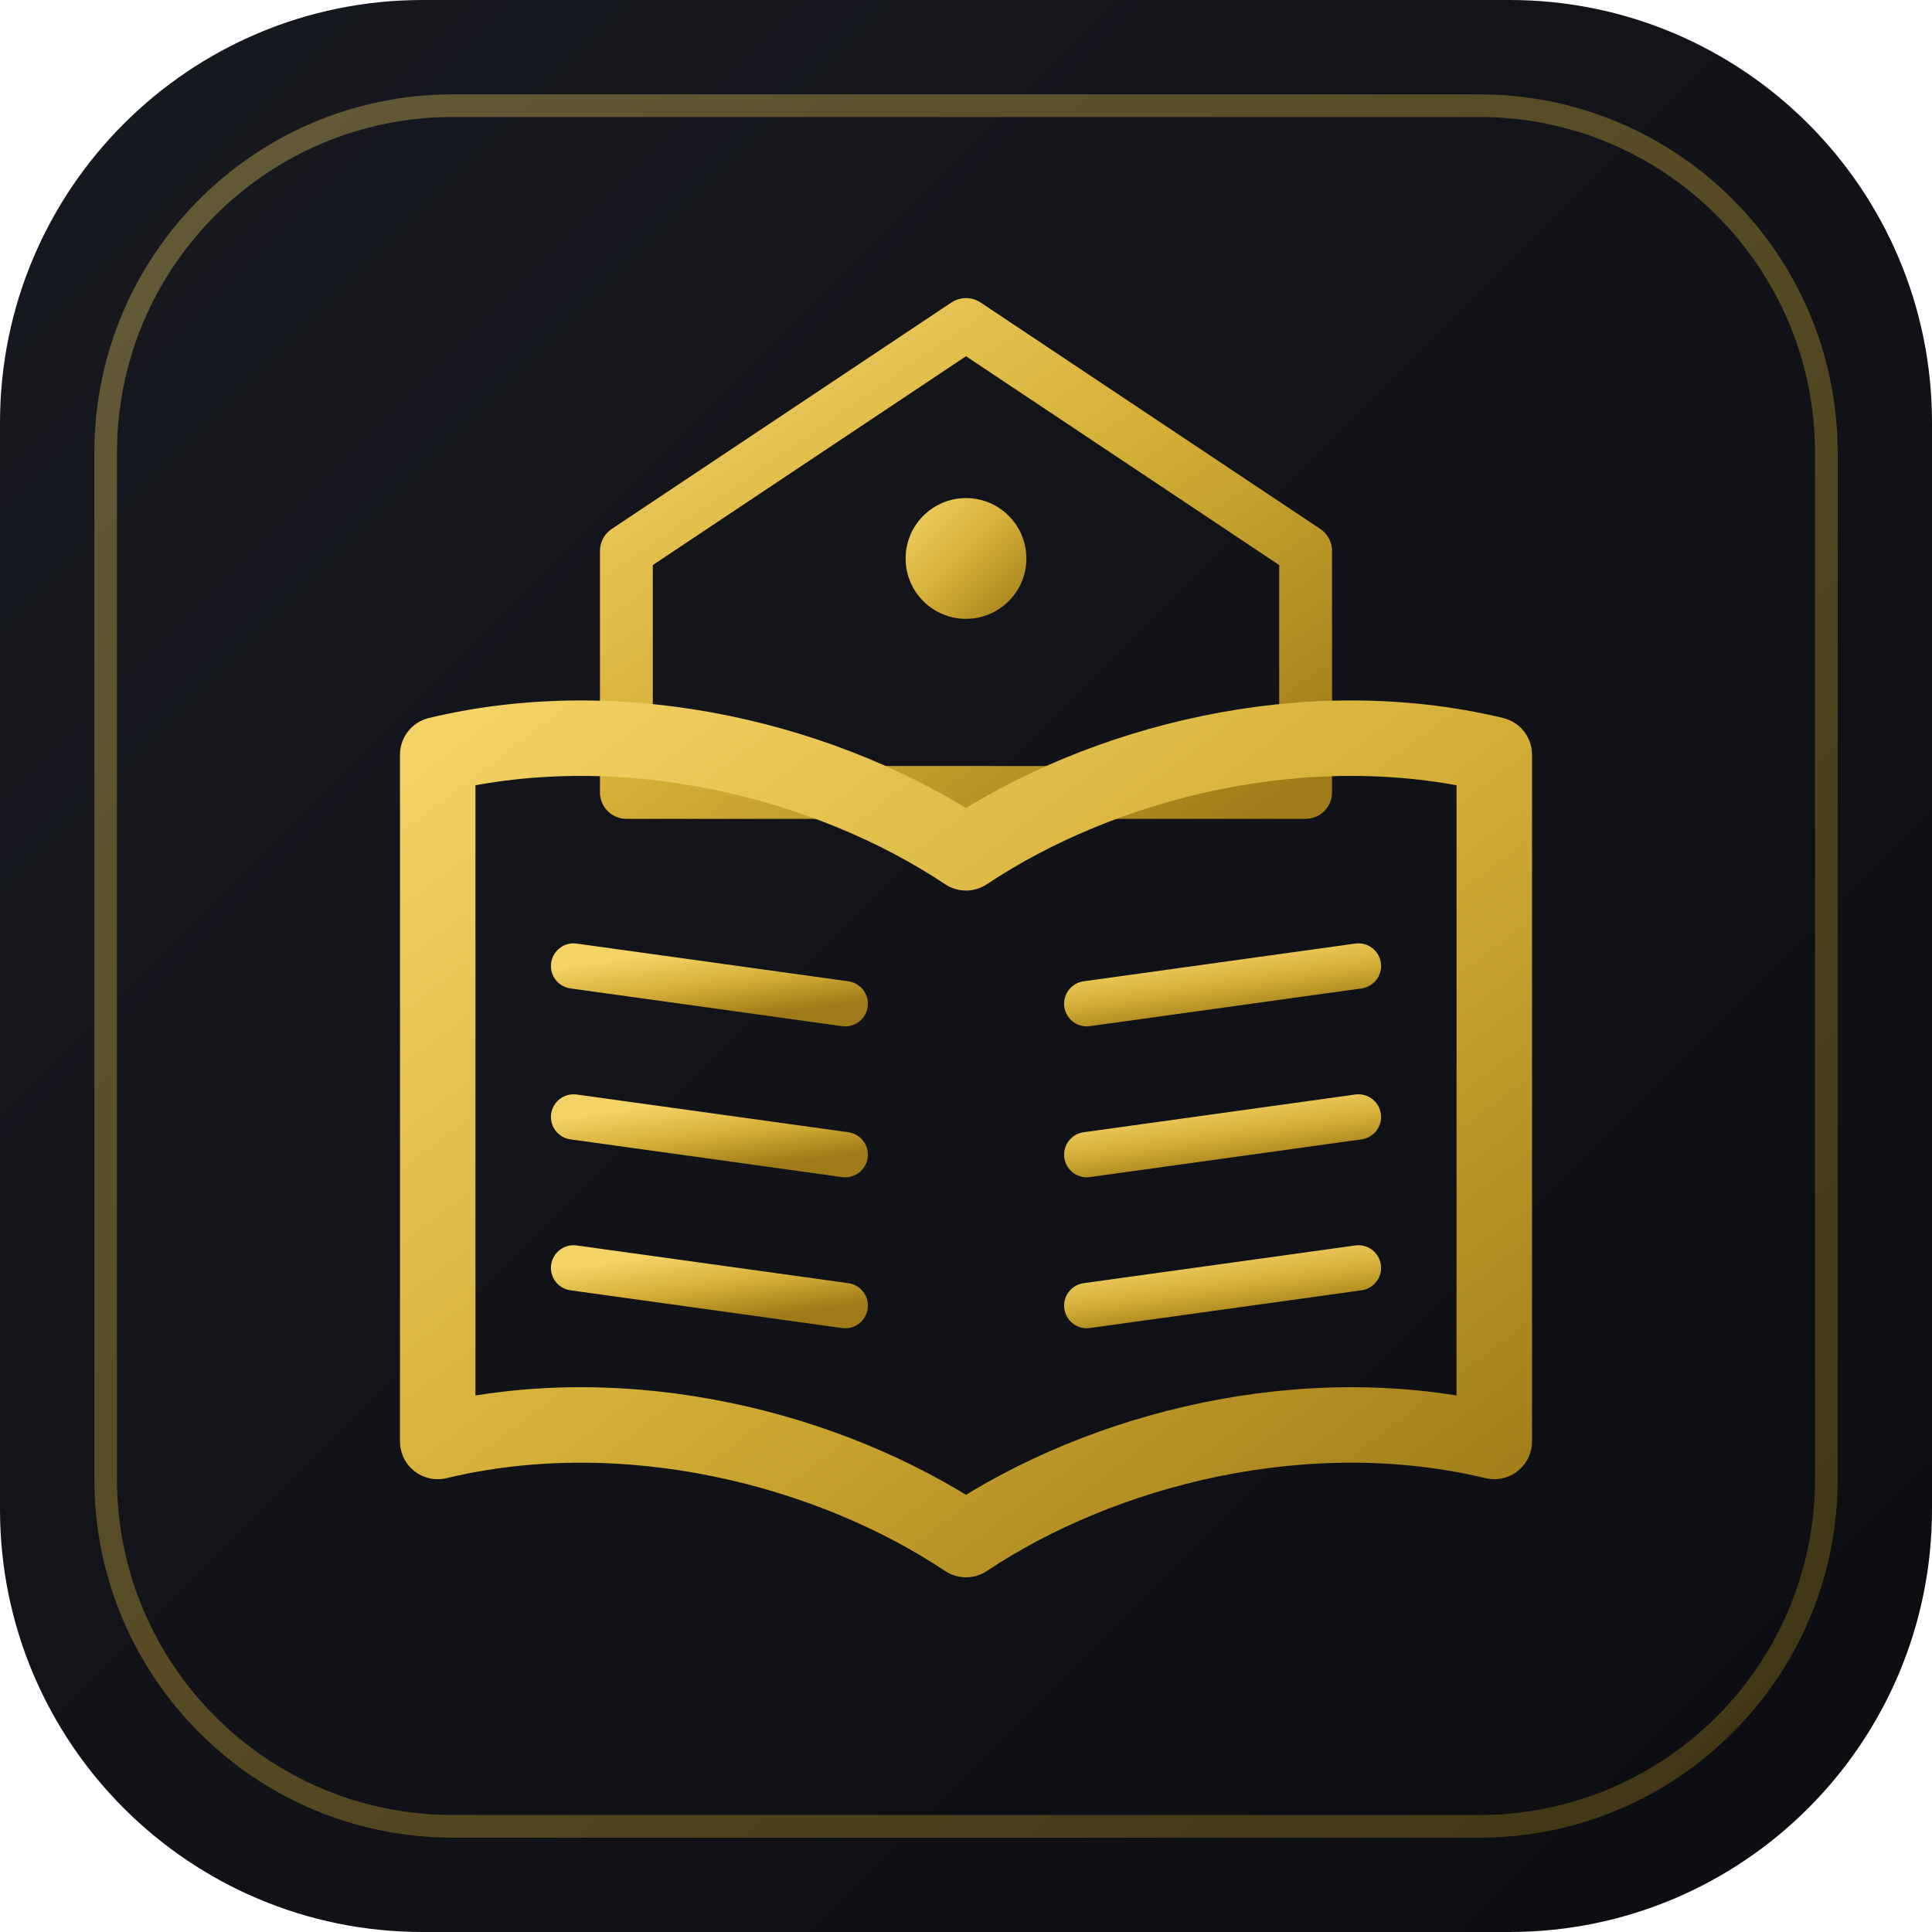
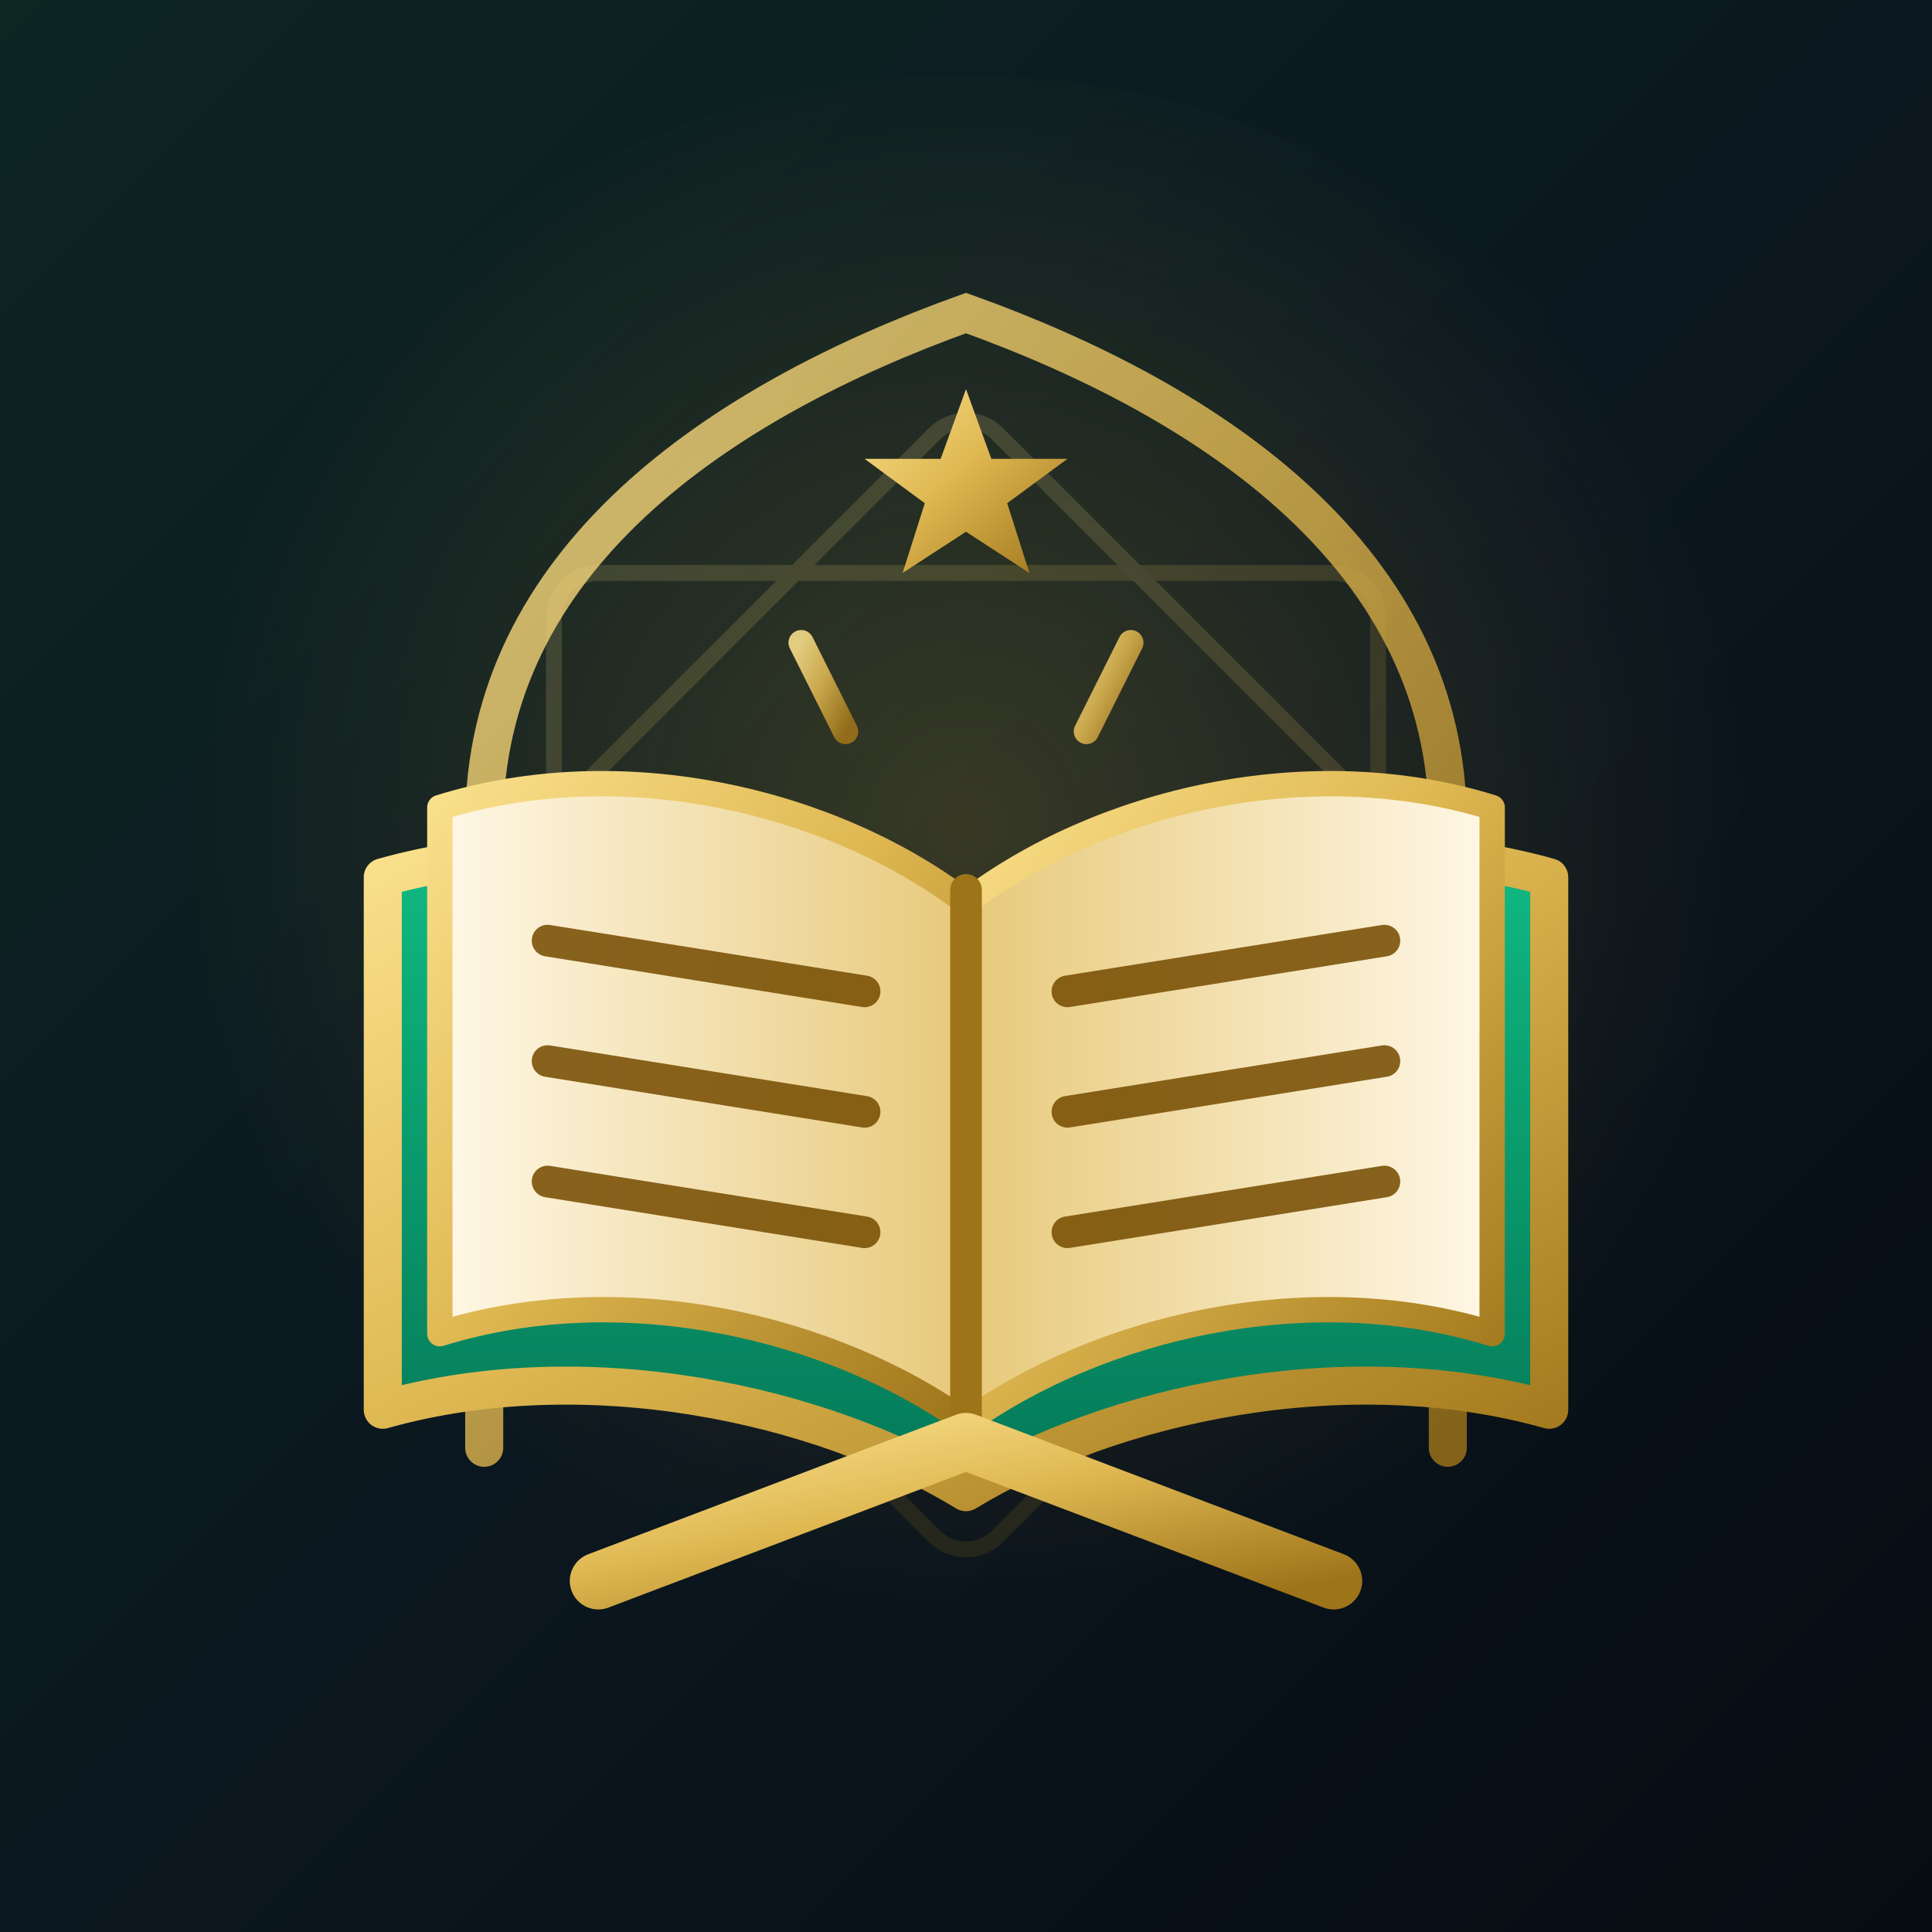
<svg xmlns="http://www.w3.org/2000/svg" viewBox="0 0 512 512" width="512" height="512">
  <defs>
-     <linearGradient id="bg" x1="0" y1="0" x2="1" y2="1">
-       <stop offset="0%" stop-color="#171920" />
-       <stop offset="100%" stop-color="#0c0d11" />
+     <linearGradient id="bgGrad" x1="0%" y1="0%" x2="100%" y2="100%">
+       <stop offset="0%" stop-color="#0d2622" />
+       <stop offset="50%" stop-color="#0b1720" />
+       <stop offset="100%" stop-color="#070c12" />
    </linearGradient>
-     <linearGradient id="gold" x1="0" y1="0" x2="1" y2="1">
-       <stop offset="0%" stop-color="#f3d266" />
-       <stop offset="50%" stop-color="#d4af37" />
-       <stop offset="100%" stop-color="#9e7b18" />
+     <linearGradient id="logoGold" x1="0%" y1="0%" x2="100%" y2="100%">
+       <stop offset="0%" stop-color="#fae08c" />
+       <stop offset="45%" stop-color="#dfb852" />
+       <stop offset="100%" stop-color="#9e7419" />
    </linearGradient>
+     <linearGradient id="logoEmerald" x1="0%" y1="0%" x2="0%" y2="100%">
+       <stop offset="0%" stop-color="#10b981" />
+       <stop offset="100%" stop-color="#047857" />
+     </linearGradient>
+     <linearGradient id="logoPageR" x1="0%" y1="0%" x2="100%" y2="0%">
+       <stop offset="0%" stop-color="#e7c97a" />
+       <stop offset="100%" stop-color="#fff8e7" />
+     </linearGradient>
+     <linearGradient id="logoPageL" x1="0%" y1="0%" x2="100%" y2="0%">
+       <stop offset="0%" stop-color="#fff8e7" />
+       <stop offset="100%" stop-color="#e7c97a" />
+     </linearGradient>
+     <radialGradient id="haloGrad" cx="50%" cy="45%" r="48%">
+       <stop offset="0%" stop-color="#d4af37" stop-opacity="0.22" />
+       <stop offset="100%" stop-color="#d4af37" stop-opacity="0" />
+     </radialGradient>
  </defs>
-   <rect width="512" height="512" rx="112" fill="url(#bg)" />
-   <rect x="28" y="28" width="456" height="456" rx="92" fill="none" stroke="url(#gold)" stroke-width="6" stroke-opacity="0.35" />
-   <path d="M256 86 L346 146 L346 210 L166 210 L166 146 Z" fill="none" stroke="url(#gold)" stroke-width="14" stroke-linejoin="round" />
-   <circle cx="256" cy="148" r="16" fill="url(#gold)" />
-   <path d="M116 200 C166 188, 220 202, 256 226 C292 202, 346 188, 396 200 L396 382 C346 370, 292 384, 256 408 C220 384, 166 370, 116 382 Z" fill="none" stroke="url(#gold)" stroke-width="20" stroke-linejoin="round" />
-   <line x1="256" y1="226" x2="256" y2="408" stroke="url(#gold)" stroke-width="16" stroke-linecap="round" />
-   <line x1="152" y1="256" x2="224" y2="266" stroke="url(#gold)" stroke-width="12" stroke-linecap="round" />
-   <line x1="152" y1="296" x2="224" y2="306" stroke="url(#gold)" stroke-width="12" stroke-linecap="round" />
-   <line x1="152" y1="336" x2="224" y2="346" stroke="url(#gold)" stroke-width="12" stroke-linecap="round" />
-   <line x1="360" y1="256" x2="288" y2="266" stroke="url(#gold)" stroke-width="12" stroke-linecap="round" />
-   <line x1="360" y1="296" x2="288" y2="306" stroke="url(#gold)" stroke-width="12" stroke-linecap="round" />
-   <line x1="360" y1="336" x2="288" y2="346" stroke="url(#gold)" stroke-width="12" stroke-linecap="round" />
+   <rect width="512" height="512" fill="url(#bgGrad)" />
+   <circle cx="256" cy="240" r="220" fill="url(#haloGrad)" />
+   <g transform="translate(256, 256) scale(0.84) translate(-256, -250)">
+     <g opacity="0.16" stroke="url(#logoGold)" stroke-width="5" fill="none">
+       <rect x="126" y="126" width="260" height="260" rx="14" />
+       <rect x="126" y="126" width="260" height="260" rx="14" transform="rotate(45 256 256)" />
+     </g>
+     <path d="M104 402 L104 205 C104 122 178 72 256 44 C334 72 408 122 408 205 L408 402" fill="none" stroke="url(#logoGold)" stroke-width="12" stroke-linecap="round" opacity="0.82" />
+     <path d="M256 68 L264 90 L288 90 L269 104 L276 126 L256 113 L236 126 L243 104 L224 90 L248 90 Z" fill="url(#logoGold)" />
+     <g stroke="url(#logoGold)" stroke-width="8" stroke-linecap="round" opacity="0.88">
+       <line x1="256" y1="138" x2="256" y2="170" />
+       <line x1="204" y1="148" x2="218" y2="176" />
+       <line x1="308" y1="148" x2="294" y2="176" />
+     </g>
+     <path d="M72 222 C136 204 210 220 256 250 C302 220 376 204 440 222 L440 390 C376 372 302 388 256 416 C210 388 136 372 72 390 Z" fill="url(#logoEmerald)" stroke="url(#logoGold)" stroke-width="12" stroke-linejoin="round" />
+     <path d="M90 200 C148 182 214 198 256 230 L256 394 C214 364 148 348 90 366 Z" fill="url(#logoPageL)" stroke="url(#logoGold)" stroke-width="8" stroke-linejoin="round" />
+     <path d="M422 200 C364 182 298 198 256 230 L256 394 C298 364 364 348 422 366 Z" fill="url(#logoPageR)" stroke="url(#logoGold)" stroke-width="8" stroke-linejoin="round" />
+     <line x1="256" y1="226" x2="256" y2="398" stroke="#9e7419" stroke-width="10" stroke-linecap="round" />
+     <g stroke="#784f04" stroke-width="10" stroke-linecap="round" opacity="0.88">
+       <line x1="388" y1="242" x2="288" y2="258" />
+       <line x1="388" y1="280" x2="288" y2="296" />
+       <line x1="388" y1="318" x2="288" y2="334" />
+       <line x1="124" y1="242" x2="224" y2="258" />
+       <line x1="124" y1="280" x2="224" y2="296" />
+       <line x1="124" y1="318" x2="224" y2="334" />
+     </g>
+     <path d="M140 444 L256 400 L372 444" fill="none" stroke="url(#logoGold)" stroke-width="18" stroke-linecap="round" stroke-linejoin="round" />
+   </g>
</svg>
